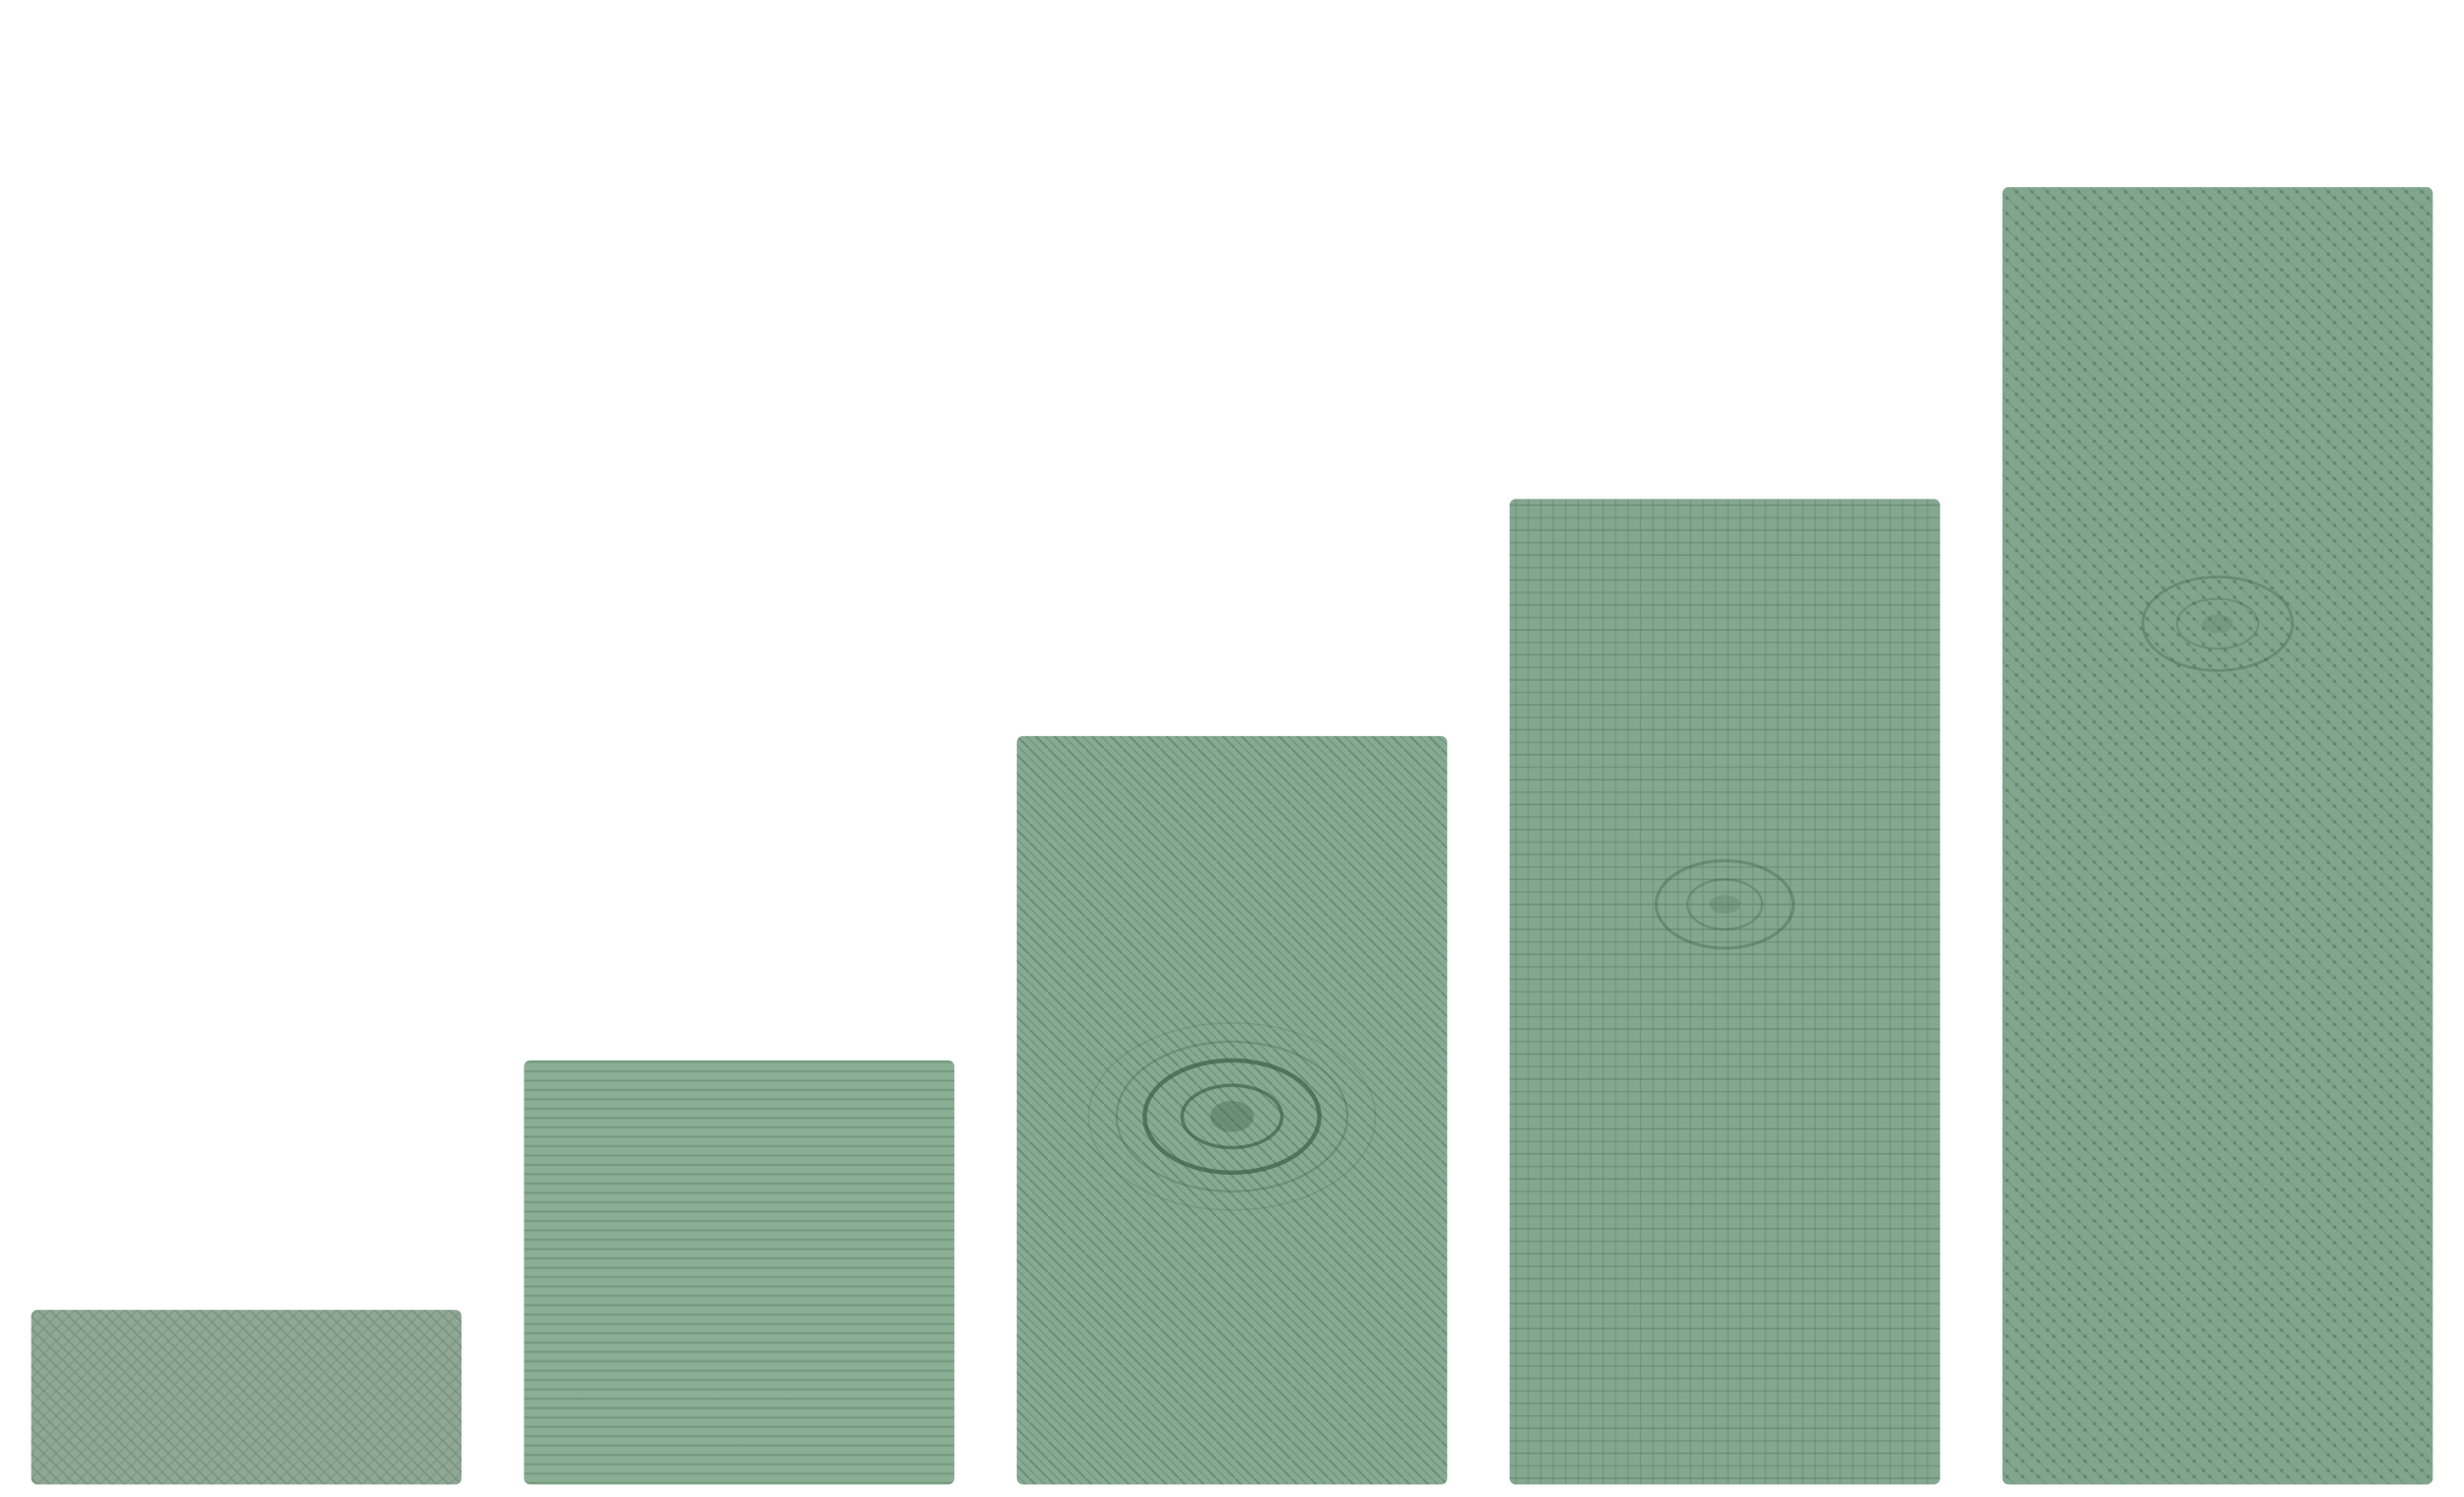
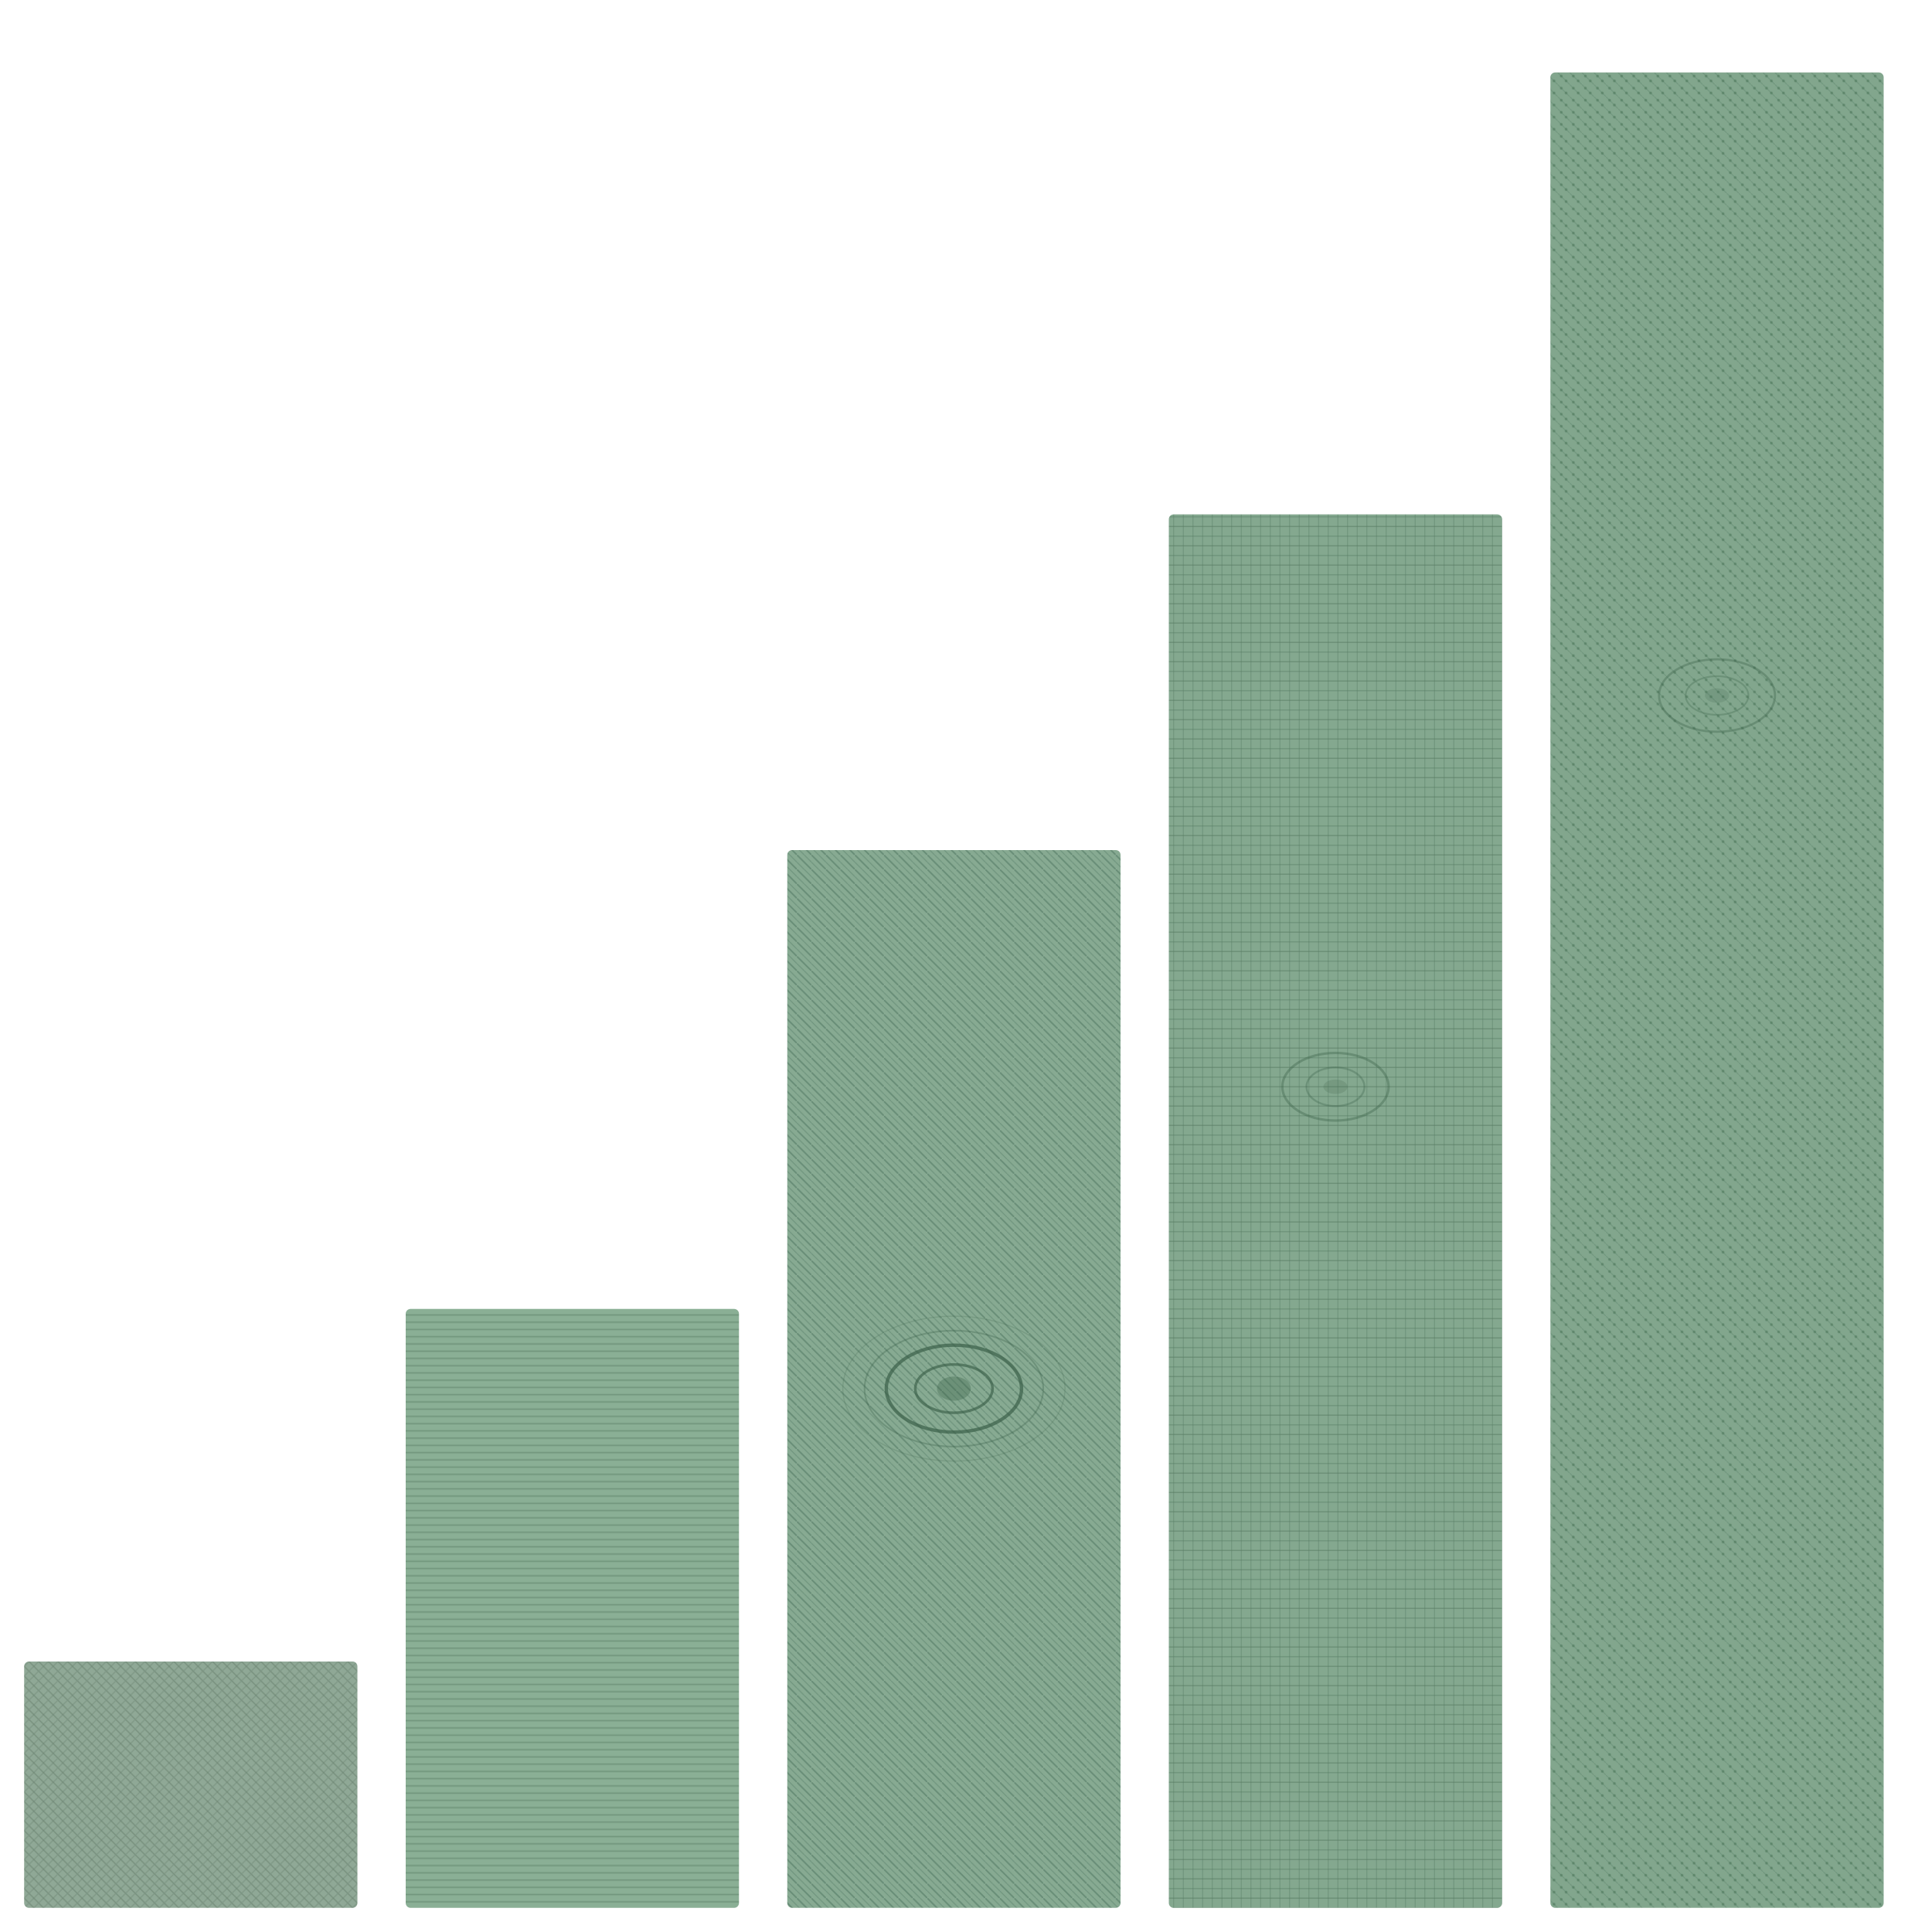
- <svg xmlns="http://www.w3.org/2000/svg" viewBox="0 0 790 480" fill="none">
+ <svg xmlns="http://www.w3.org/2000/svg" viewBox="0 0 790 800" fill="none">
  <defs>
    <pattern id="hatch" patternUnits="userSpaceOnUse" width="4" height="4">
      <rect width="4" height="4" fill="#8FA896" />
      <line x1="0" y1="0" x2="4" y2="4" stroke="#6B8472" stroke-width="0.5" opacity="0.6" />
      <line x1="4" y1="0" x2="0" y2="4" stroke="#6B8472" stroke-width="0.5" opacity="0.4" />
    </pattern>
    <pattern id="engrave" patternUnits="userSpaceOnUse" width="3" height="3">
      <rect width="3" height="3" fill="#8AAF95" />
      <line x1="0" y1="1.5" x2="3" y2="1.5" stroke="#5C8068" stroke-width="0.6" opacity="0.5" />
    </pattern>
    <pattern id="thread" patternUnits="userSpaceOnUse" width="6" height="6">
      <rect width="6" height="6" fill="#87AA92" />
      <line x1="0" y1="0" x2="6" y2="6" stroke="#4E7560" stroke-width="0.6" opacity="0.55" />
      <line x1="0" y1="3" x2="3" y2="6" stroke="#4E7560" stroke-width="0.4" opacity="0.4" />
      <line x1="3" y1="0" x2="6" y2="3" stroke="#4E7560" stroke-width="0.4" opacity="0.4" />
    </pattern>
    <pattern id="grid" patternUnits="userSpaceOnUse" width="8" height="8">
      <rect width="8" height="8" fill="#84A88F" />
      <line x1="0" y1="2" x2="8" y2="2" stroke="#567A62" stroke-width="0.5" opacity="0.5" />
      <line x1="0" y1="6" x2="8" y2="6" stroke="#567A62" stroke-width="0.5" opacity="0.4" />
      <line x1="2" y1="0" x2="2" y2="8" stroke="#567A62" stroke-width="0.4" opacity="0.4" />
      <line x1="6" y1="0" x2="6" y2="8" stroke="#567A62" stroke-width="0.4" opacity="0.4" />
    </pattern>
    <pattern id="stipple" patternUnits="userSpaceOnUse" width="5" height="5">
      <rect width="5" height="5" fill="#82A68D" />
      <circle cx="1.5" cy="1.5" r="0.6" fill="#4A7358" opacity="0.5" />
      <circle cx="3.5" cy="3.5" r="0.6" fill="#4A7358" opacity="0.5" />
      <line x1="0" y1="0" x2="5" y2="5" stroke="#4A7358" stroke-width="0.4" opacity="0.3" />
    </pattern>
  </defs>
-   <rect x="10" y="420" width="138" height="56" fill="url(#hatch)" rx="2" />
-   <rect x="168" y="340" width="138" height="136" fill="url(#engrave)" rx="2" />
-   <rect x="326" y="236" width="138" height="240" fill="url(#thread)" rx="2" />
-   <ellipse cx="395" cy="358" rx="28" ry="18" fill="none" stroke="#3A6048" stroke-width="1.4" opacity="0.7" />
-   <ellipse cx="395" cy="358" rx="16" ry="10" fill="none" stroke="#3A6048" stroke-width="1.1" opacity="0.65" />
-   <ellipse cx="395" cy="358" rx="7" ry="5" fill="#3A6048" opacity="0.35" />
-   <ellipse cx="395" cy="358" rx="37" ry="24" fill="none" stroke="#3A6048" stroke-width="0.7" opacity="0.32" />
-   <ellipse cx="395" cy="358" rx="46" ry="30" fill="none" stroke="#3A6048" stroke-width="0.5" opacity="0.20" />
-   <rect x="484" y="160" width="138" height="316" fill="url(#grid)" rx="2" />
-   <ellipse cx="553" cy="290" rx="22" ry="14" fill="none" stroke="#3A6048" stroke-width="1" opacity="0.38" />
-   <ellipse cx="553" cy="290" rx="12" ry="8" fill="none" stroke="#3A6048" stroke-width="0.8" opacity="0.32" />
-   <ellipse cx="553" cy="290" rx="5" ry="3" fill="#3A6048" opacity="0.20" />
-   <rect x="642" y="60" width="138" height="416" fill="url(#stipple)" rx="2" />
-   <ellipse cx="711" cy="200" rx="24" ry="15" fill="none" stroke="#3A6048" stroke-width="0.9" opacity="0.36" />
-   <ellipse cx="711" cy="200" rx="13" ry="8" fill="none" stroke="#3A6048" stroke-width="0.7" opacity="0.30" />
-   <ellipse cx="711" cy="200" rx="5" ry="3" fill="#3A6048" opacity="0.18" />
+   <rect x="10" y="688" width="138" height="102" fill="url(#hatch)" rx="2" />
+   <rect x="168" y="542" width="138" height="248" fill="url(#engrave)" rx="2" />
+   <rect x="326" y="352" width="138" height="438" fill="url(#thread)" rx="2" />
+   <ellipse cx="395" cy="575" rx="28" ry="18" fill="none" stroke="#3A6048" stroke-width="1.4" opacity="0.7" />
+   <ellipse cx="395" cy="575" rx="16" ry="10" fill="none" stroke="#3A6048" stroke-width="1.1" opacity="0.65" />
+   <ellipse cx="395" cy="575" rx="7" ry="5" fill="#3A6048" opacity="0.35" />
+   <ellipse cx="395" cy="575" rx="37" ry="24" fill="none" stroke="#3A6048" stroke-width="0.7" opacity="0.32" />
+   <ellipse cx="395" cy="575" rx="46" ry="30" fill="none" stroke="#3A6048" stroke-width="0.5" opacity="0.20" />
+   <rect x="484" y="213" width="138" height="577" fill="url(#grid)" rx="2" />
+   <ellipse cx="553" cy="450" rx="22" ry="14" fill="none" stroke="#3A6048" stroke-width="1" opacity="0.38" />
+   <ellipse cx="553" cy="450" rx="12" ry="8" fill="none" stroke="#3A6048" stroke-width="0.8" opacity="0.32" />
+   <ellipse cx="553" cy="450" rx="5" ry="3" fill="#3A6048" opacity="0.20" />
+   <rect x="642" y="30" width="138" height="760" fill="url(#stipple)" rx="2" />
+   <ellipse cx="711" cy="288" rx="24" ry="15" fill="none" stroke="#3A6048" stroke-width="0.9" opacity="0.36" />
+   <ellipse cx="711" cy="288" rx="13" ry="8" fill="none" stroke="#3A6048" stroke-width="0.7" opacity="0.30" />
+   <ellipse cx="711" cy="288" rx="5" ry="3" fill="#3A6048" opacity="0.18" />
</svg>
